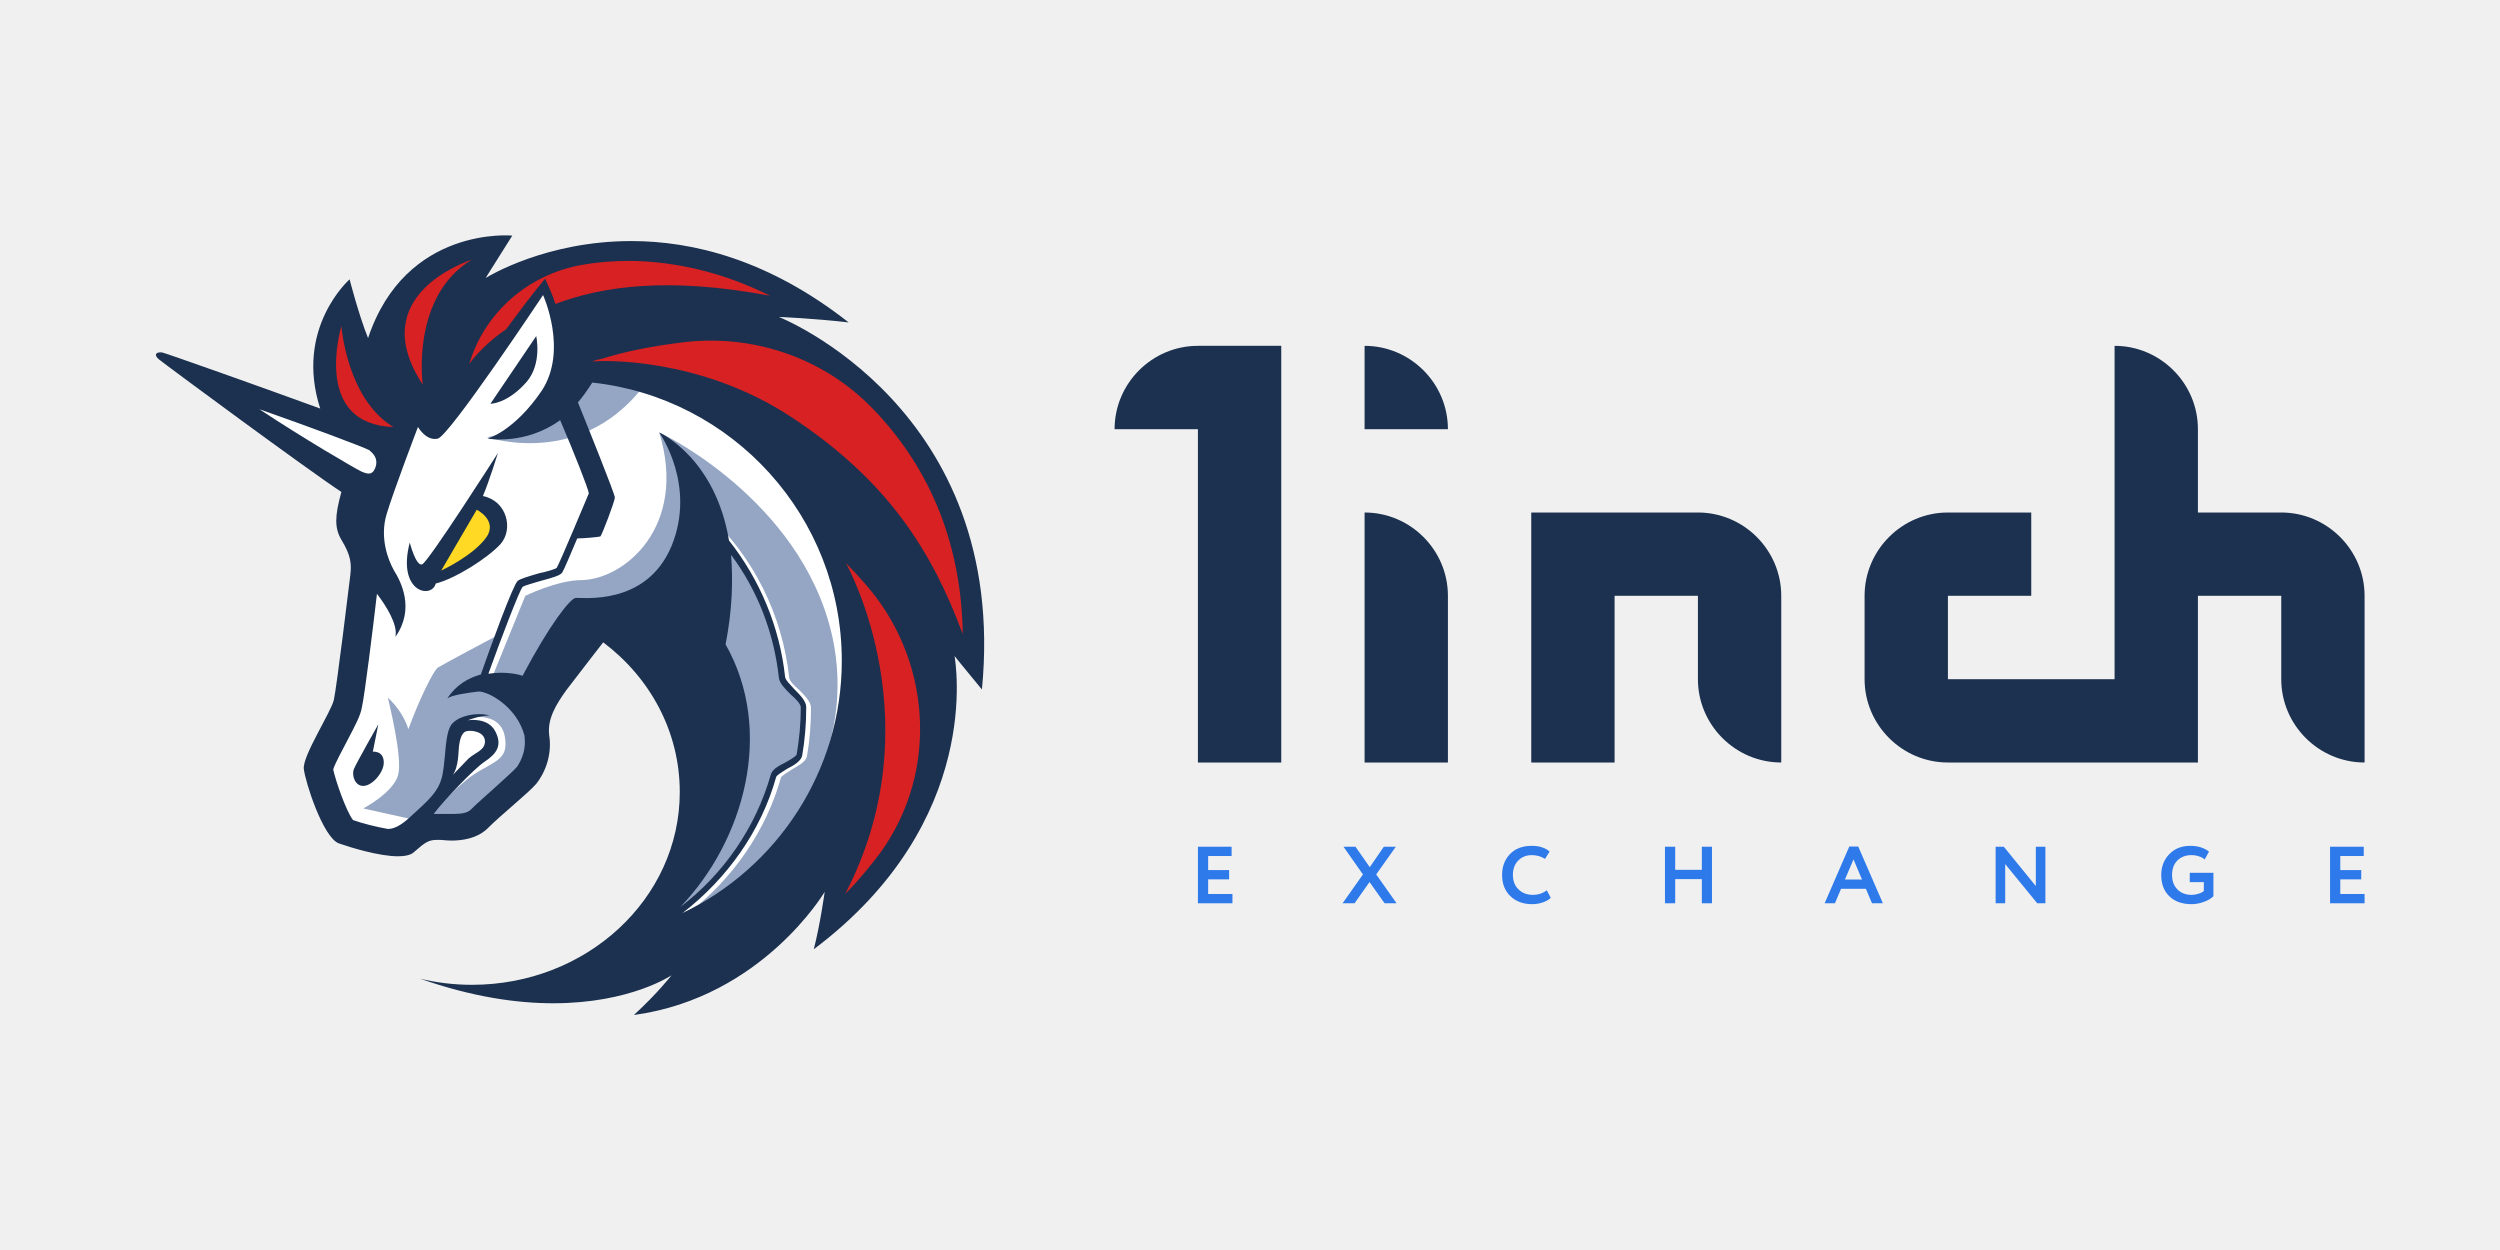
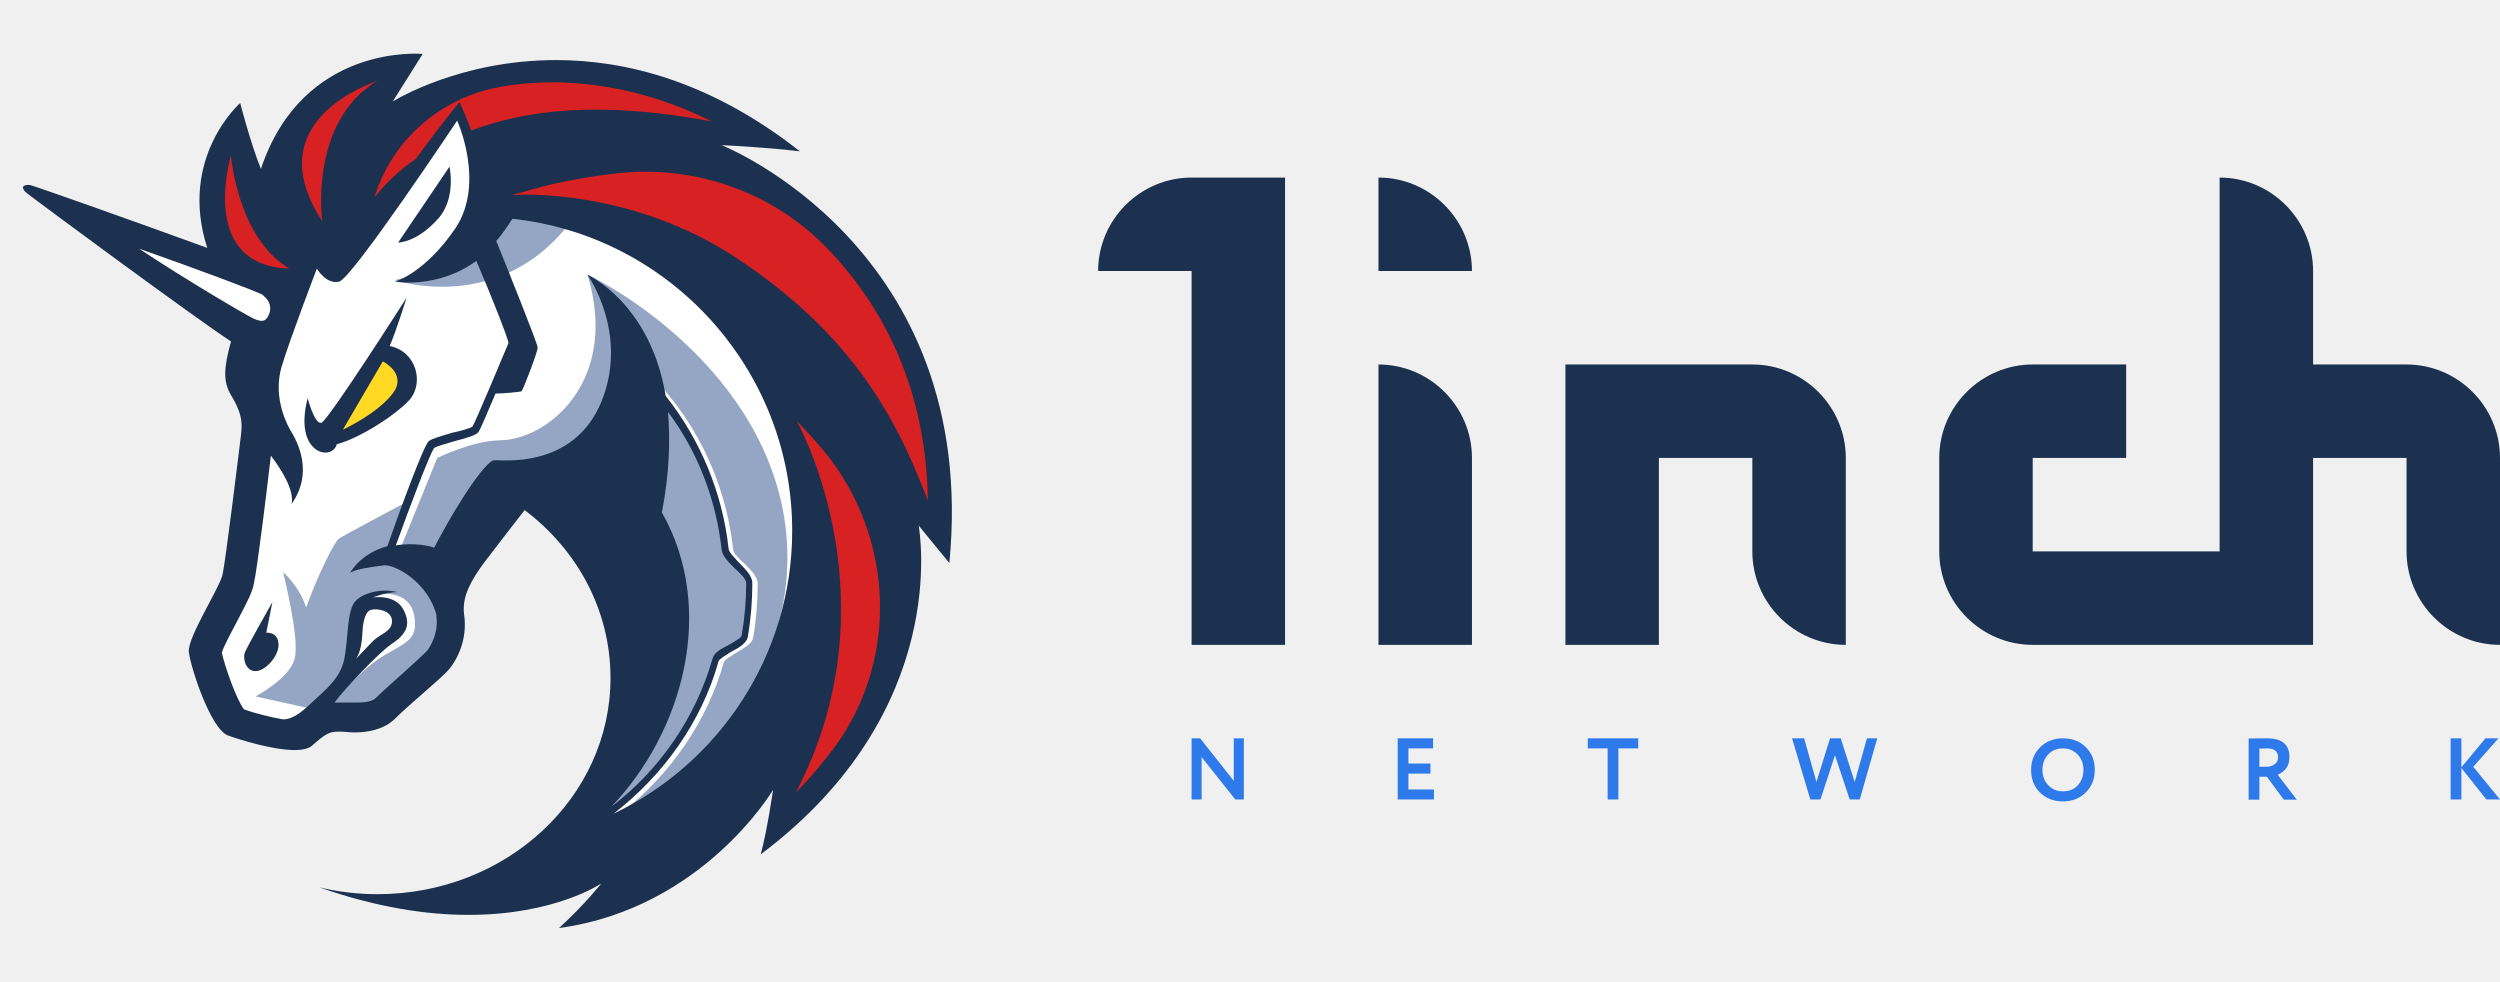
- <svg xmlns="http://www.w3.org/2000/svg" width="1200" height="600" viewBox="0 0 1200 600" fill="none">
-   <path d="M535 206H575V366H615V166H575C553 166 535 184 535 206Z" fill="#1B314F" />
-   <path d="M655 366H695V286C695 264 677 246 655 246V366Z" fill="#1B314F" />
-   <path d="M735 246V366H775V286H815V326C815 348 833 366 855 366V286C855 264 837 246 815 246H735Z" fill="#1B314F" />
-   <path d="M1095 246H1055V206C1055 184 1037 166 1015 166V326H935V286H975V246H935C913 246 895 264 895 286V326C895 348 913 366 935 366H1055V286H1095V326C1095 348 1113 366 1135 366V286C1135 264 1117 246 1095 246Z" fill="#1B314F" />
-   <path d="M655 206H695C695 184 677 166 655 166V206Z" fill="#1B314F" />
-   <path d="M591.577 433.573H575V406.427H591.177V410.886H579.913V417.634H589.979V422.094H579.913V429.114H591.577V433.573Z" fill="#2F7AEA" />
-   <path d="M664.244 406.427H669.996L660.569 419.729L670.355 433.573H664.603L657.373 423.374L650.183 433.573H644.431L654.218 419.729L644.871 406.427H650.623L657.493 416.238L664.244 406.427Z" fill="#2F7AEA" />
-   <path d="M742.488 427.368L744.365 430.936C743.487 431.841 742.222 432.578 740.571 433.147C738.946 433.716 737.229 434 735.418 434C731.157 434 727.682 432.72 724.992 430.161C722.329 427.601 720.998 424.214 720.998 420C720.998 415.967 722.263 412.619 724.793 409.956C727.296 407.319 730.798 406 735.298 406C738.866 406 741.702 406.918 743.806 408.753L741.609 412.283C739.719 411.067 737.615 410.46 735.298 410.46C732.635 410.46 730.451 411.326 728.747 413.058C727.043 414.79 726.191 417.104 726.191 420C726.191 422.844 727.083 425.145 728.867 426.903C730.678 428.661 733.008 429.54 735.857 429.54C738.307 429.54 740.517 428.816 742.488 427.368Z" fill="#2F7AEA" />
-   <path d="M821.749 433.573H816.875V421.978H804.093V433.573H799.18V406.427H804.093V417.518H816.875V406.427H821.749V433.573Z" fill="#2F7AEA" />
-   <path d="M880.778 433.573H875.825L887.648 406.349H891.962L903.786 433.573H898.553L895.637 426.632H883.694L880.778 433.573ZM893.76 422.172L889.686 412.515L885.571 422.172H893.76Z" fill="#2F7AEA" />
-   <path d="M981.791 406.427V433.573H977.877L962.498 414.765V433.573H957.904V406.427H961.819L977.198 425.313V406.427H981.791Z" fill="#2F7AEA" />
-   <path d="M1057.84 423.413H1051.09V418.953H1062.44V430.199C1061.24 431.363 1059.64 432.294 1057.65 432.992C1055.65 433.664 1053.76 434 1051.97 434C1047.45 434 1043.88 432.733 1041.27 430.199C1038.68 427.692 1037.39 424.292 1037.39 420C1037.39 416.018 1038.67 412.696 1041.23 410.033C1043.78 407.344 1047.15 406 1051.33 406C1054.9 406 1057.9 406.918 1060.32 408.753L1058.24 412.554C1057.55 411.908 1056.63 411.404 1055.49 411.042C1054.34 410.654 1053.16 410.46 1051.93 410.46C1049.14 410.46 1046.89 411.313 1045.18 413.019C1043.45 414.7 1042.59 417.027 1042.59 420C1042.59 422.87 1043.45 425.184 1045.18 426.942C1046.89 428.674 1049.18 429.54 1052.05 429.54C1053.06 429.54 1054.16 429.359 1055.33 428.997C1056.5 428.609 1057.34 428.17 1057.84 427.679V423.413Z" fill="#2F7AEA" />
-   <path d="M1135 433.573H1118.42V406.427H1134.6V410.886H1123.34V417.634H1133.4V422.094H1123.34V429.114H1135V433.573Z" fill="#2F7AEA" />
-   <path d="M169.449 319.147L179.949 240.069L88.73 176.741L172.074 204.96L191.761 174.772L263.621 130.147L422.105 217.429L430.308 350.647L359.761 448.757L303.98 457.288L332.855 404.46V353.601L311.855 313.897L290.527 299.788L257.714 333.585V369.351L232.121 393.304L199.636 397.241L185.199 405.444L161.574 397.898L151.73 362.46L169.449 337.522V319.147Z" fill="white" />
-   <path d="M315.136 176.085C297.746 172.475 278.715 173.46 278.715 173.46C278.715 173.46 272.48 202.335 233.761 209.882C234.09 209.882 284.949 227.272 315.136 176.085Z" fill="#94A6C3" />
-   <path d="M330.886 437.929C351.886 421.523 367.636 398.882 374.855 373.288C375.183 372.304 378.136 370.663 380.105 369.351C383.386 367.382 386.667 365.741 387.324 363.116C388.636 355.569 389.292 347.695 389.292 339.82C389.292 336.866 386.339 333.913 383.386 330.96C381.089 328.991 378.792 326.694 378.792 325.054C375.511 295.194 361.73 267.304 339.746 246.96L337.449 249.257C358.777 269.273 372.558 296.507 375.511 325.382C375.839 328.007 378.464 330.632 381.089 333.257C383.386 335.226 386.011 338.179 386.011 339.491C386.011 347.038 385.355 354.585 384.042 362.132C383.714 363.445 380.761 364.757 378.464 366.07C375.183 367.71 372.23 369.351 371.574 371.976C363.699 399.866 345.652 424.148 321.699 439.898C325.964 430.71 339.417 400.851 346.636 385.757L345.324 337.195L303.652 296.835L280.027 300.116L254.105 342.116C254.105 342.116 266.246 357.538 249.183 375.585C232.449 393.304 219.324 397.241 219.324 397.241L207.183 390.679C210.792 386.085 218.011 379.195 223.589 374.601C233.105 366.726 242.621 366.07 242.621 357.538C242.949 339.82 223.917 344.741 223.917 344.741L217.027 351.304L214.074 375.585L199.636 393.632L197.996 393.304L174.371 388.054C174.371 388.054 188.808 380.507 191.105 371.976C193.402 363.773 186.511 336.538 186.183 334.898C186.511 335.226 193.074 340.804 196.027 349.991C201.277 335.554 208.167 321.773 210.136 320.46C212.105 319.148 238.683 305.038 238.683 305.038L229.824 328.335L236.386 324.726L252.136 286.007C252.136 286.007 267.558 278.46 279.042 278.46C299.714 278.132 330.23 252.866 316.449 207.585C320.386 209.226 388.636 243.351 400.449 310.288C409.308 361.804 380.105 410.038 330.886 437.929Z" fill="#94A6C3" />
-   <path d="M252.793 183.304C260.34 174.444 257.386 161.319 257.386 161.319L235.402 193.804C235.074 193.804 243.277 194.132 252.793 183.304Z" fill="#1B314F" />
-   <path d="M178.964 360.82L181.589 347.695C181.589 347.695 170.761 366.726 169.777 369.351C168.793 372.305 170.433 377.555 174.699 377.226C178.964 376.898 184.214 370.664 184.214 366.07C184.214 360.164 178.964 360.82 178.964 360.82Z" fill="#1B314F" />
-   <path d="M373.871 152.132C373.871 152.132 390.277 152.789 407.339 154.757C368.949 124.57 332.527 115.71 302.996 115.71C262.308 115.71 234.746 132.445 233.105 133.429L245.902 113.085C245.902 113.085 194.714 108.164 176.667 162.304C172.074 150.82 167.808 134.085 167.808 134.085C167.808 134.085 141.23 157.382 153.699 196.101C123.183 184.945 79.543 169.523 77.902 169.195C75.605 168.867 74.949 169.851 74.949 169.851C74.949 169.851 74.293 170.835 76.261 172.476C79.871 175.429 148.777 226.289 163.871 236.132C160.589 247.945 160.589 253.523 163.871 259.101C168.464 266.648 168.792 270.585 168.136 276.164C167.48 281.742 161.574 329.976 160.261 335.882C158.949 341.789 145.167 362.789 145.824 369.023C146.48 375.257 155.011 401.835 162.558 404.789C168.136 406.757 181.918 411.023 191.105 411.023C194.386 411.023 197.339 410.367 198.652 409.054C204.23 404.132 205.871 403.148 209.808 403.148C210.136 403.148 210.464 403.148 210.793 403.148C212.433 403.148 214.402 403.476 216.699 403.476C221.949 403.476 228.839 402.492 233.761 397.898C240.98 390.679 253.449 380.835 257.386 376.242C262.308 370.007 264.933 361.476 263.621 352.945C262.636 345.07 266.902 338.179 271.824 331.289C278.058 323.085 289.542 308.32 289.542 308.32C312.183 325.382 326.292 351.304 326.292 380.179C326.292 431.367 281.668 472.71 226.543 472.71C218.011 472.71 209.808 471.726 201.605 469.757C226.871 478.617 248.199 481.57 265.589 481.57C302.668 481.57 322.355 468.117 322.355 468.117C322.355 468.117 315.464 476.976 304.308 487.148C304.636 487.148 304.636 487.148 304.636 487.148C365.996 478.617 395.855 428.085 395.855 428.085C395.855 428.085 393.558 444.492 390.605 455.648C472.308 394.289 458.527 317.507 458.199 314.882C458.855 315.867 467.058 325.71 471.324 330.96C484.449 195.773 373.871 152.132 373.871 152.132ZM248.199 368.039C246.886 369.679 241.308 374.601 237.371 378.21C233.433 381.82 229.168 385.429 225.886 388.71C224.574 390.023 221.949 390.679 218.011 390.679C216.699 390.679 215.386 390.679 214.402 390.679C213.746 390.679 213.089 390.679 212.433 390.679C211.777 390.679 211.449 390.679 211.121 390.679C210.136 390.679 209.152 390.679 208.167 390.679C213.089 384.117 227.527 369.023 232.449 365.742C238.355 361.804 241.308 357.867 237.699 350.976C234.089 344.085 224.574 345.726 224.574 345.726C224.574 345.726 230.152 343.429 235.074 343.429C228.839 341.789 220.964 343.429 217.355 347.039C213.418 350.648 214.074 363.445 212.433 371.648C210.793 380.179 205.214 384.445 196.683 392.32C192.089 396.585 188.808 397.898 186.183 397.898C180.605 396.914 174.042 395.273 169.449 393.632C166.167 389.367 161.246 375.257 159.933 369.351C160.917 366.07 164.855 359.179 166.824 355.242C170.761 347.695 173.058 343.429 173.714 339.492C175.027 333.914 179.293 299.46 180.933 285.023C185.199 290.601 191.105 299.789 189.793 305.695C199.308 292.242 192.418 279.117 189.136 273.867C186.183 268.617 182.246 258.117 185.527 246.96C188.808 235.804 200.621 204.96 200.621 204.96C200.621 204.96 204.558 211.851 210.136 210.539C215.714 209.226 260.667 141.632 260.667 141.632C260.667 141.632 272.808 168.21 260.011 187.57C246.886 206.929 234.089 210.539 234.089 210.539C234.089 210.539 252.136 213.82 268.871 201.679C275.761 217.757 282.324 234.492 282.652 236.789C281.668 239.085 268.542 270.585 267.23 272.554C266.574 273.21 261.98 274.523 258.699 275.179C253.121 276.82 249.839 277.804 248.527 278.789C246.23 280.757 235.73 309.632 230.808 323.742C224.902 325.382 218.996 328.664 214.73 335.226C217.027 333.585 224.246 332.601 229.496 331.945C234.089 331.617 248.199 339.164 251.808 353.273C251.808 353.601 251.808 353.601 251.808 353.929C252.464 359.179 250.824 364.101 248.199 368.039ZM217.355 371.976C220.308 367.71 219.98 360.492 220.308 358.195C220.636 355.898 221.293 351.632 223.918 350.976C226.543 350.32 232.777 351.304 232.777 355.898C232.777 360.164 228.183 361.148 224.902 364.101C222.605 366.398 218.011 371.32 217.355 371.976ZM348.277 309.304C351.558 292.57 351.886 278.132 350.902 266.32C363.699 283.382 371.574 304.054 373.871 325.382C374.199 328.007 376.824 330.632 379.449 333.257C381.746 335.226 384.371 337.851 384.371 339.492C384.371 347.039 383.714 354.585 382.402 362.132C382.074 363.117 379.121 364.757 376.824 366.07C373.542 367.71 370.589 369.351 369.933 371.976C362.714 397.242 347.292 419.554 326.621 435.304C357.136 403.476 371.902 350.976 348.277 309.304ZM327.605 438.257C348.933 421.851 365.339 398.882 372.558 372.96C372.886 371.976 375.839 370.335 377.808 369.023C381.089 367.382 384.371 365.414 385.027 362.789C386.339 355.242 386.996 347.367 386.996 339.492C386.996 336.539 384.043 333.585 381.089 330.632C379.449 328.664 376.824 326.367 376.824 324.726C374.199 300.773 364.683 278.132 349.918 259.429C343.355 220.054 317.105 207.914 316.449 207.585C317.105 208.57 334.167 233.179 322.355 262.054C310.214 291.257 279.043 286.664 276.418 286.992C273.793 286.992 263.621 300.117 250.824 324.398C249.183 323.742 242.293 322.101 234.417 323.414C240.324 307.007 249.183 283.71 250.824 281.742C251.48 281.085 256.402 279.773 259.683 278.789C265.918 277.148 268.871 276.164 269.855 274.851C270.511 273.867 273.792 266.32 277.074 258.445C280.027 258.445 287.574 257.789 288.23 257.46C288.886 256.804 295.121 240.726 295.121 238.757C295.121 237.117 282.324 205.289 277.402 193.148C279.699 190.523 281.996 187.242 284.293 183.632C351.558 190.851 404.058 247.945 404.058 317.179C404.058 370.335 372.886 416.601 327.605 438.257Z" fill="#1B314F" />
-   <path d="M240.324 261.07C246.558 253.851 243.277 240.398 231.793 238.101C234.746 231.21 239.011 217.429 239.011 217.429C239.011 217.429 205.543 269.929 202.589 270.913C199.636 271.898 196.683 260.413 196.683 260.413C190.449 284.367 207.183 287.648 209.152 280.101C218.339 277.804 234.089 267.96 240.324 261.07Z" fill="#1B314F" />
-   <path d="M211.777 273.867L228.839 244.664C228.839 244.664 238.683 249.586 233.761 257.461C227.527 266.648 211.777 273.867 211.777 273.867Z" fill="#FFD923" />
-   <path d="M422.761 409.054C417.839 415.617 412.261 422.507 405.699 429.07C448.027 347.695 407.668 273.21 406.027 270.257C408.98 273.21 411.933 276.492 414.558 279.445C447.043 315.539 450.98 369.679 422.761 409.054Z" fill="#D82122" />
-   <path d="M462.136 304.382C447.371 264.679 426.371 230.882 380.105 200.367C335.48 170.835 287.574 173.132 284.949 173.46C284.621 173.46 284.293 173.46 284.293 173.46C285.933 172.804 287.574 172.476 289.214 172.148C299.386 168.867 312.511 166.242 325.636 164.601C360.418 159.679 395.527 171.492 419.48 196.757C419.808 197.085 419.808 197.085 420.136 197.413C447.371 226.288 461.48 262.382 462.136 304.382Z" fill="#D82122" />
-   <path d="M369.605 141.961C320.714 132.774 289.214 137.367 266.574 145.899C265.918 143.274 263.621 138.024 261.652 133.758C254.761 141.961 247.543 151.805 242.949 158.039C230.48 166.571 225.23 174.774 225.23 174.774C232.449 150.164 253.449 131.789 279.043 127.196C286.261 125.883 294.136 125.227 302.668 125.227C325.308 125.555 347.949 131.133 369.605 141.961Z" fill="#D82122" />
-   <path d="M188.808 204.961C150.418 203.649 163.215 159.024 163.871 156.399C163.871 156.727 166.496 191.508 188.808 204.961Z" fill="#D82122" />
-   <path d="M226.543 124.57C197.011 142.289 202.918 184.617 202.918 184.617C174.699 141.633 224.246 125.554 226.543 124.57Z" fill="#D82122" />
-   <path d="M177.98 216.773C179.949 218.414 181.918 221.367 179.621 225.632C178.308 227.929 176.34 227.601 173.386 226.289C169.449 224.32 145.824 210.539 124.496 196.429C148.777 204.96 173.386 214.148 177.324 216.117C177.324 216.117 177.652 216.445 177.98 216.773Z" fill="white" />
+ <svg xmlns="http://www.w3.org/2000/svg" width="1070" height="420" viewBox="0 0 1070 420" fill="none">
+   <path d="M470 116H510V276H550V76H510C488 76 470 94 470 116Z" fill="#1B314F" />
+   <path d="M590 276H630V196C630 174 612 156 590 156V276Z" fill="#1B314F" />
+   <path d="M670 156V276H710V196H750V236C750 258 768 276 790 276V196C790 174 772 156 750 156H670Z" fill="#1B314F" />
+   <path d="M1030 156H990V116C990 94 972 76 950 76V236H870V196H910V156H870C848 156 830 174 830 196V236C830 258 848 276 870 276H990V196H1030V236C1030 258 1048 276 1070 276V196C1070 174 1052 156 1030 156Z" fill="#1B314F" />
+   <path d="M590 116H630C630 94 612 76 590 76V116Z" fill="#1B314F" />
+   <path fill-rule="evenodd" clip-rule="evenodd" d="M532.363 316V342.177H528.698L514.301 324.04V342.177H510V316H513.665L528.062 334.212V316H532.363ZM613.729 342.177H598.21V316H613.356V320.301H602.81V326.807H612.234V331.108H602.81V337.877H613.729V342.177ZM679.577 320.301H688.066V342.177H692.665V320.301H701.154V316H679.577V320.301ZM799.05 316H803.463L795.983 342.177H791.683L785.363 323.255L779.155 342.177H774.817L767.001 316H772.162L777.435 334.661L783.269 316H787.831L793.814 334.698L799.05 316ZM873.124 319.889C870.581 322.482 869.31 325.686 869.31 329.5C869.31 333.514 870.594 336.767 873.162 339.26C875.729 341.753 878.983 343 882.922 343C886.836 343 890.09 341.729 892.682 339.186C895.275 336.643 896.572 333.414 896.572 329.5C896.572 325.511 895.275 322.258 892.682 319.74C890.115 317.247 886.861 316 882.922 316C878.983 316 875.717 317.296 873.124 319.889ZM876.677 336.082C875.007 334.337 874.171 332.143 874.171 329.5C874.171 326.807 874.994 324.601 876.639 322.881C878.31 321.161 880.404 320.301 882.922 320.301C885.39 320.301 887.472 321.161 889.167 322.881C890.862 324.626 891.71 326.832 891.71 329.5C891.71 332.143 890.912 334.337 889.317 336.082C887.746 337.827 885.615 338.699 882.922 338.699C880.429 338.699 878.347 337.827 876.677 336.082ZM967.018 332.454V342.252H962.419V316.075C963.715 316.075 965.124 316.062 966.644 316.037C968.165 316.012 969.412 316 970.384 316C976.716 316 979.883 318.693 979.883 324.078C979.883 326.072 979.372 327.717 978.349 329.014C977.327 330.26 976.156 331.108 974.834 331.557L983.024 342.252H977.452L970.234 332.454H967.018ZM970.16 320.301C970.035 320.301 969.836 320.313 969.561 320.338C969.287 320.338 968.901 320.35 968.402 320.375H967.018V328.154H970.01C971.481 328.154 972.678 327.792 973.6 327.069C974.548 326.346 975.021 325.361 975.021 324.115C975.021 321.572 973.401 320.301 970.16 320.301ZM1048.87 342.177H1053.47V328.677L1064.17 342.177H1070L1058.56 328.191L1069.33 316H1063.79L1053.47 328.416V316H1048.87V342.177Z" fill="#2F7AEA" />
+   <path d="M104.449 229.147L114.949 150.069L23.73 86.741L107.074 114.96L126.761 84.772L198.621 40.148L357.105 127.429L365.308 260.647L294.761 358.757L238.98 367.288L267.855 314.46V263.601L246.855 223.897L225.527 209.788L192.714 243.585V279.351L167.121 303.304L134.636 307.241L120.199 315.444L96.574 307.897L86.73 272.46L104.449 247.522V229.147Z" fill="white" />
+   <path d="M250.136 86.085C232.746 82.475 213.715 83.46 213.715 83.46C213.715 83.46 207.48 112.335 168.761 119.882C169.09 119.882 219.949 137.272 250.136 86.085Z" fill="#94A6C3" />
+   <path d="M265.886 347.929C286.886 331.523 302.636 308.882 309.855 283.288C310.183 282.304 313.136 280.663 315.105 279.351C318.386 277.382 321.667 275.741 322.324 273.116C323.636 265.569 324.292 257.694 324.292 249.819C324.292 246.866 321.339 243.913 318.386 240.96C316.089 238.991 313.792 236.694 313.792 235.054C310.511 205.194 296.73 177.304 274.746 156.96L272.449 159.257C293.777 179.273 307.558 206.507 310.511 235.382C310.839 238.007 313.464 240.632 316.089 243.257C318.386 245.226 321.011 248.179 321.011 249.491C321.011 257.038 320.355 264.585 319.042 272.132C318.714 273.444 315.761 274.757 313.464 276.069C310.183 277.71 307.23 279.351 306.574 281.976C298.699 309.866 280.652 334.148 256.699 349.898C260.964 340.71 274.417 310.851 281.636 295.757L280.324 247.194L238.652 206.835L215.027 210.116L189.105 252.116C189.105 252.116 201.246 267.538 184.183 285.585C167.449 303.304 154.324 307.241 154.324 307.241L142.183 300.679C145.792 296.085 153.011 289.194 158.589 284.601C168.105 276.726 177.621 276.069 177.621 267.538C177.949 249.819 158.917 254.741 158.917 254.741L152.027 261.304L149.074 285.585L134.636 303.632L132.996 303.304L109.371 298.054C109.371 298.054 123.808 290.507 126.105 281.976C128.402 273.773 121.511 246.538 121.183 244.898C121.511 245.226 128.074 250.804 131.027 259.991C136.277 245.554 143.167 231.773 145.136 230.46C147.105 229.148 173.683 215.038 173.683 215.038L164.824 238.335L171.386 234.726L187.136 196.007C187.136 196.007 202.558 188.46 214.042 188.46C234.714 188.132 265.23 162.866 251.449 117.585C255.386 119.226 323.636 153.351 335.449 220.288C344.308 271.804 315.105 320.038 265.886 347.929Z" fill="#94A6C3" />
+   <path d="M187.793 93.304C195.34 84.445 192.386 71.32 192.386 71.32L170.402 103.804C170.074 103.804 178.277 104.132 187.793 93.304Z" fill="#1B314F" />
+   <path d="M113.964 270.82L116.589 257.695C116.589 257.695 105.761 276.726 104.777 279.351C103.793 282.305 105.433 287.555 109.699 287.226C113.964 286.898 119.214 280.664 119.214 276.07C119.214 270.164 113.964 270.82 113.964 270.82Z" fill="#1B314F" />
+   <path d="M308.871 62.132C308.871 62.132 325.277 62.789 342.339 64.757C303.949 34.57 267.527 25.71 237.996 25.71C197.308 25.71 169.746 42.445 168.105 43.429L180.902 23.085C180.902 23.085 129.714 18.164 111.667 72.304C107.074 60.82 102.808 44.086 102.808 44.086C102.808 44.086 76.23 67.382 88.699 106.101C58.183 94.945 14.543 79.523 12.902 79.195C10.605 78.867 9.949 79.851 9.949 79.851C9.949 79.851 9.293 80.835 11.261 82.476C14.871 85.429 83.777 136.289 98.871 146.132C95.589 157.945 95.589 163.523 98.871 169.101C103.464 176.648 103.792 180.585 103.136 186.164C102.48 191.742 96.574 239.976 95.261 245.882C93.949 251.789 80.168 272.789 80.824 279.023C81.48 285.257 90.011 311.835 97.558 314.789C103.136 316.757 116.918 321.023 126.105 321.023C129.386 321.023 132.339 320.367 133.652 319.054C139.23 314.132 140.871 313.148 144.808 313.148C145.136 313.148 145.464 313.148 145.793 313.148C147.433 313.148 149.402 313.476 151.699 313.476C156.949 313.476 163.839 312.492 168.761 307.898C175.98 300.679 188.449 290.835 192.386 286.242C197.308 280.007 199.933 271.476 198.621 262.945C197.636 255.07 201.902 248.179 206.824 241.289C213.058 233.085 224.542 218.32 224.542 218.32C247.183 235.382 261.292 261.304 261.292 290.179C261.292 341.367 216.668 382.71 161.543 382.71C153.011 382.71 144.808 381.726 136.605 379.757C161.871 388.617 183.199 391.57 200.589 391.57C237.667 391.57 257.355 378.117 257.355 378.117C257.355 378.117 250.464 386.976 239.308 397.148C239.636 397.148 239.636 397.148 239.636 397.148C300.996 388.617 330.855 338.085 330.855 338.085C330.855 338.085 328.558 354.492 325.605 365.648C407.308 304.289 393.527 227.507 393.199 224.882C393.855 225.867 402.058 235.71 406.324 240.96C419.449 105.773 308.871 62.132 308.871 62.132ZM183.199 278.039C181.886 279.679 176.308 284.601 172.371 288.21C168.433 291.82 164.168 295.429 160.886 298.71C159.574 300.023 156.949 300.679 153.011 300.679C151.699 300.679 150.386 300.679 149.402 300.679C148.746 300.679 148.089 300.679 147.433 300.679C146.777 300.679 146.449 300.679 146.121 300.679C145.136 300.679 144.152 300.679 143.167 300.679C148.089 294.117 162.527 279.023 167.449 275.742C173.355 271.804 176.308 267.867 172.699 260.976C169.089 254.085 159.574 255.726 159.574 255.726C159.574 255.726 165.152 253.429 170.074 253.429C163.839 251.789 155.964 253.429 152.355 257.039C148.418 260.648 149.074 273.445 147.433 281.648C145.793 290.179 140.214 294.445 131.683 302.32C127.089 306.585 123.808 307.898 121.183 307.898C115.605 306.914 109.042 305.273 104.449 303.632C101.167 299.367 96.246 285.257 94.933 279.351C95.918 276.07 99.855 269.179 101.824 265.242C105.761 257.695 108.058 253.429 108.714 249.492C110.027 243.914 114.293 209.46 115.933 195.023C120.199 200.601 126.105 209.789 124.793 215.695C134.308 202.242 127.418 189.117 124.136 183.867C121.183 178.617 117.246 168.117 120.527 156.96C123.808 145.804 135.621 114.96 135.621 114.96C135.621 114.96 139.558 121.851 145.136 120.539C150.714 119.226 195.667 51.632 195.667 51.632C195.667 51.632 207.808 78.21 195.011 97.57C181.886 116.929 169.089 120.539 169.089 120.539C169.089 120.539 187.136 123.82 203.871 111.679C210.761 127.757 217.324 144.492 217.652 146.789C216.667 149.085 203.542 180.585 202.23 182.554C201.574 183.21 196.98 184.523 193.699 185.179C188.121 186.82 184.839 187.804 183.527 188.789C181.23 190.757 170.73 219.632 165.808 233.742C159.902 235.382 153.996 238.664 149.73 245.226C152.027 243.585 159.246 242.601 164.496 241.945C169.089 241.617 183.199 249.164 186.808 263.273C186.808 263.601 186.808 263.601 186.808 263.929C187.464 269.179 185.824 274.101 183.199 278.039ZM152.355 281.976C155.308 277.71 154.98 270.492 155.308 268.195C155.636 265.898 156.293 261.632 158.918 260.976C161.543 260.32 167.777 261.304 167.777 265.898C167.777 270.164 163.183 271.148 159.902 274.101C157.605 276.398 153.011 281.32 152.355 281.976ZM283.277 219.304C286.558 202.57 286.886 188.132 285.902 176.32C298.699 193.382 306.574 214.054 308.871 235.382C309.199 238.007 311.824 240.632 314.449 243.257C316.746 245.226 319.371 247.851 319.371 249.492C319.371 257.039 318.714 264.585 317.402 272.132C317.074 273.117 314.121 274.757 311.824 276.07C308.542 277.71 305.589 279.351 304.933 281.976C297.714 307.242 282.292 329.554 261.621 345.304C292.136 313.476 306.902 260.976 283.277 219.304ZM262.605 348.257C283.933 331.851 300.339 308.882 307.558 282.96C307.886 281.976 310.839 280.335 312.808 279.023C316.089 277.382 319.371 275.414 320.027 272.789C321.339 265.242 321.996 257.367 321.996 249.492C321.996 246.539 319.043 243.585 316.089 240.632C314.449 238.664 311.824 236.367 311.824 234.726C309.199 210.773 299.683 188.132 284.918 169.429C278.355 130.054 252.105 117.914 251.449 117.585C252.105 118.57 269.168 143.179 257.355 172.054C245.214 201.257 214.043 196.664 211.418 196.992C208.793 196.992 198.621 210.117 185.824 234.398C184.183 233.742 177.292 232.101 169.417 233.414C175.324 217.007 184.183 193.71 185.824 191.742C186.48 191.085 191.402 189.773 194.683 188.789C200.917 187.148 203.871 186.164 204.855 184.851C205.511 183.867 208.792 176.32 212.074 168.445C215.027 168.445 222.574 167.789 223.23 167.46C223.886 166.804 230.121 150.726 230.121 148.757C230.121 147.117 217.324 115.289 212.402 103.148C214.699 100.523 216.996 97.242 219.292 93.632C286.558 100.851 339.058 157.945 339.058 227.179C339.058 280.335 307.886 326.601 262.605 348.257Z" fill="#1B314F" />
+   <path d="M175.324 171.07C181.558 163.851 178.277 150.398 166.793 148.101C169.746 141.21 174.011 127.429 174.011 127.429C174.011 127.429 140.543 179.929 137.589 180.913C134.636 181.898 131.683 170.413 131.683 170.413C125.449 194.367 142.183 197.648 144.152 190.101C153.339 187.804 169.089 177.96 175.324 171.07Z" fill="#1B314F" />
+   <path d="M146.777 183.867L163.839 154.664C163.839 154.664 173.683 159.586 168.761 167.461C162.527 176.648 146.777 183.867 146.777 183.867Z" fill="#FFD923" />
+   <path d="M357.761 319.054C352.839 325.617 347.261 332.507 340.699 339.07C383.027 257.695 342.668 183.21 341.027 180.257C343.98 183.21 346.933 186.492 349.558 189.445C382.043 225.539 385.98 279.679 357.761 319.054Z" fill="#D82122" />
+   <path d="M397.136 214.382C382.371 174.679 361.371 140.882 315.105 110.367C270.48 80.835 222.574 83.132 219.949 83.46C219.621 83.46 219.293 83.46 219.293 83.46C220.933 82.804 222.574 82.476 224.214 82.148C234.386 78.867 247.511 76.242 260.636 74.601C295.418 69.679 330.527 81.492 354.48 106.757C354.808 107.085 354.808 107.085 355.136 107.413C382.371 136.288 396.48 172.382 397.136 214.382Z" fill="#D82122" />
+   <path d="M304.605 51.961C255.714 42.774 224.214 47.367 201.574 55.899C200.918 53.274 198.621 48.024 196.652 43.758C189.761 51.961 182.543 61.805 177.949 68.039C165.48 76.57 160.23 84.774 160.23 84.774C167.449 60.164 188.449 41.789 214.043 37.196C221.261 35.883 229.136 35.227 237.668 35.227C260.308 35.555 282.949 41.133 304.605 51.961Z" fill="#D82122" />
+   <path d="M123.808 114.961C85.418 113.649 98.215 69.024 98.871 66.399C98.871 66.727 101.496 101.508 123.808 114.961Z" fill="#D82122" />
+   <path d="M161.543 34.57C132.011 52.289 137.918 94.617 137.918 94.617C109.699 51.633 159.246 35.554 161.543 34.57Z" fill="#D82122" />
+   <path d="M112.98 126.773C114.949 128.414 116.918 131.367 114.621 135.632C113.308 137.929 111.34 137.601 108.386 136.289C104.449 134.32 80.824 120.539 59.496 106.429C83.777 114.96 108.386 124.148 112.324 126.117C112.324 126.117 112.652 126.445 112.98 126.773Z" fill="white" />
</svg>
